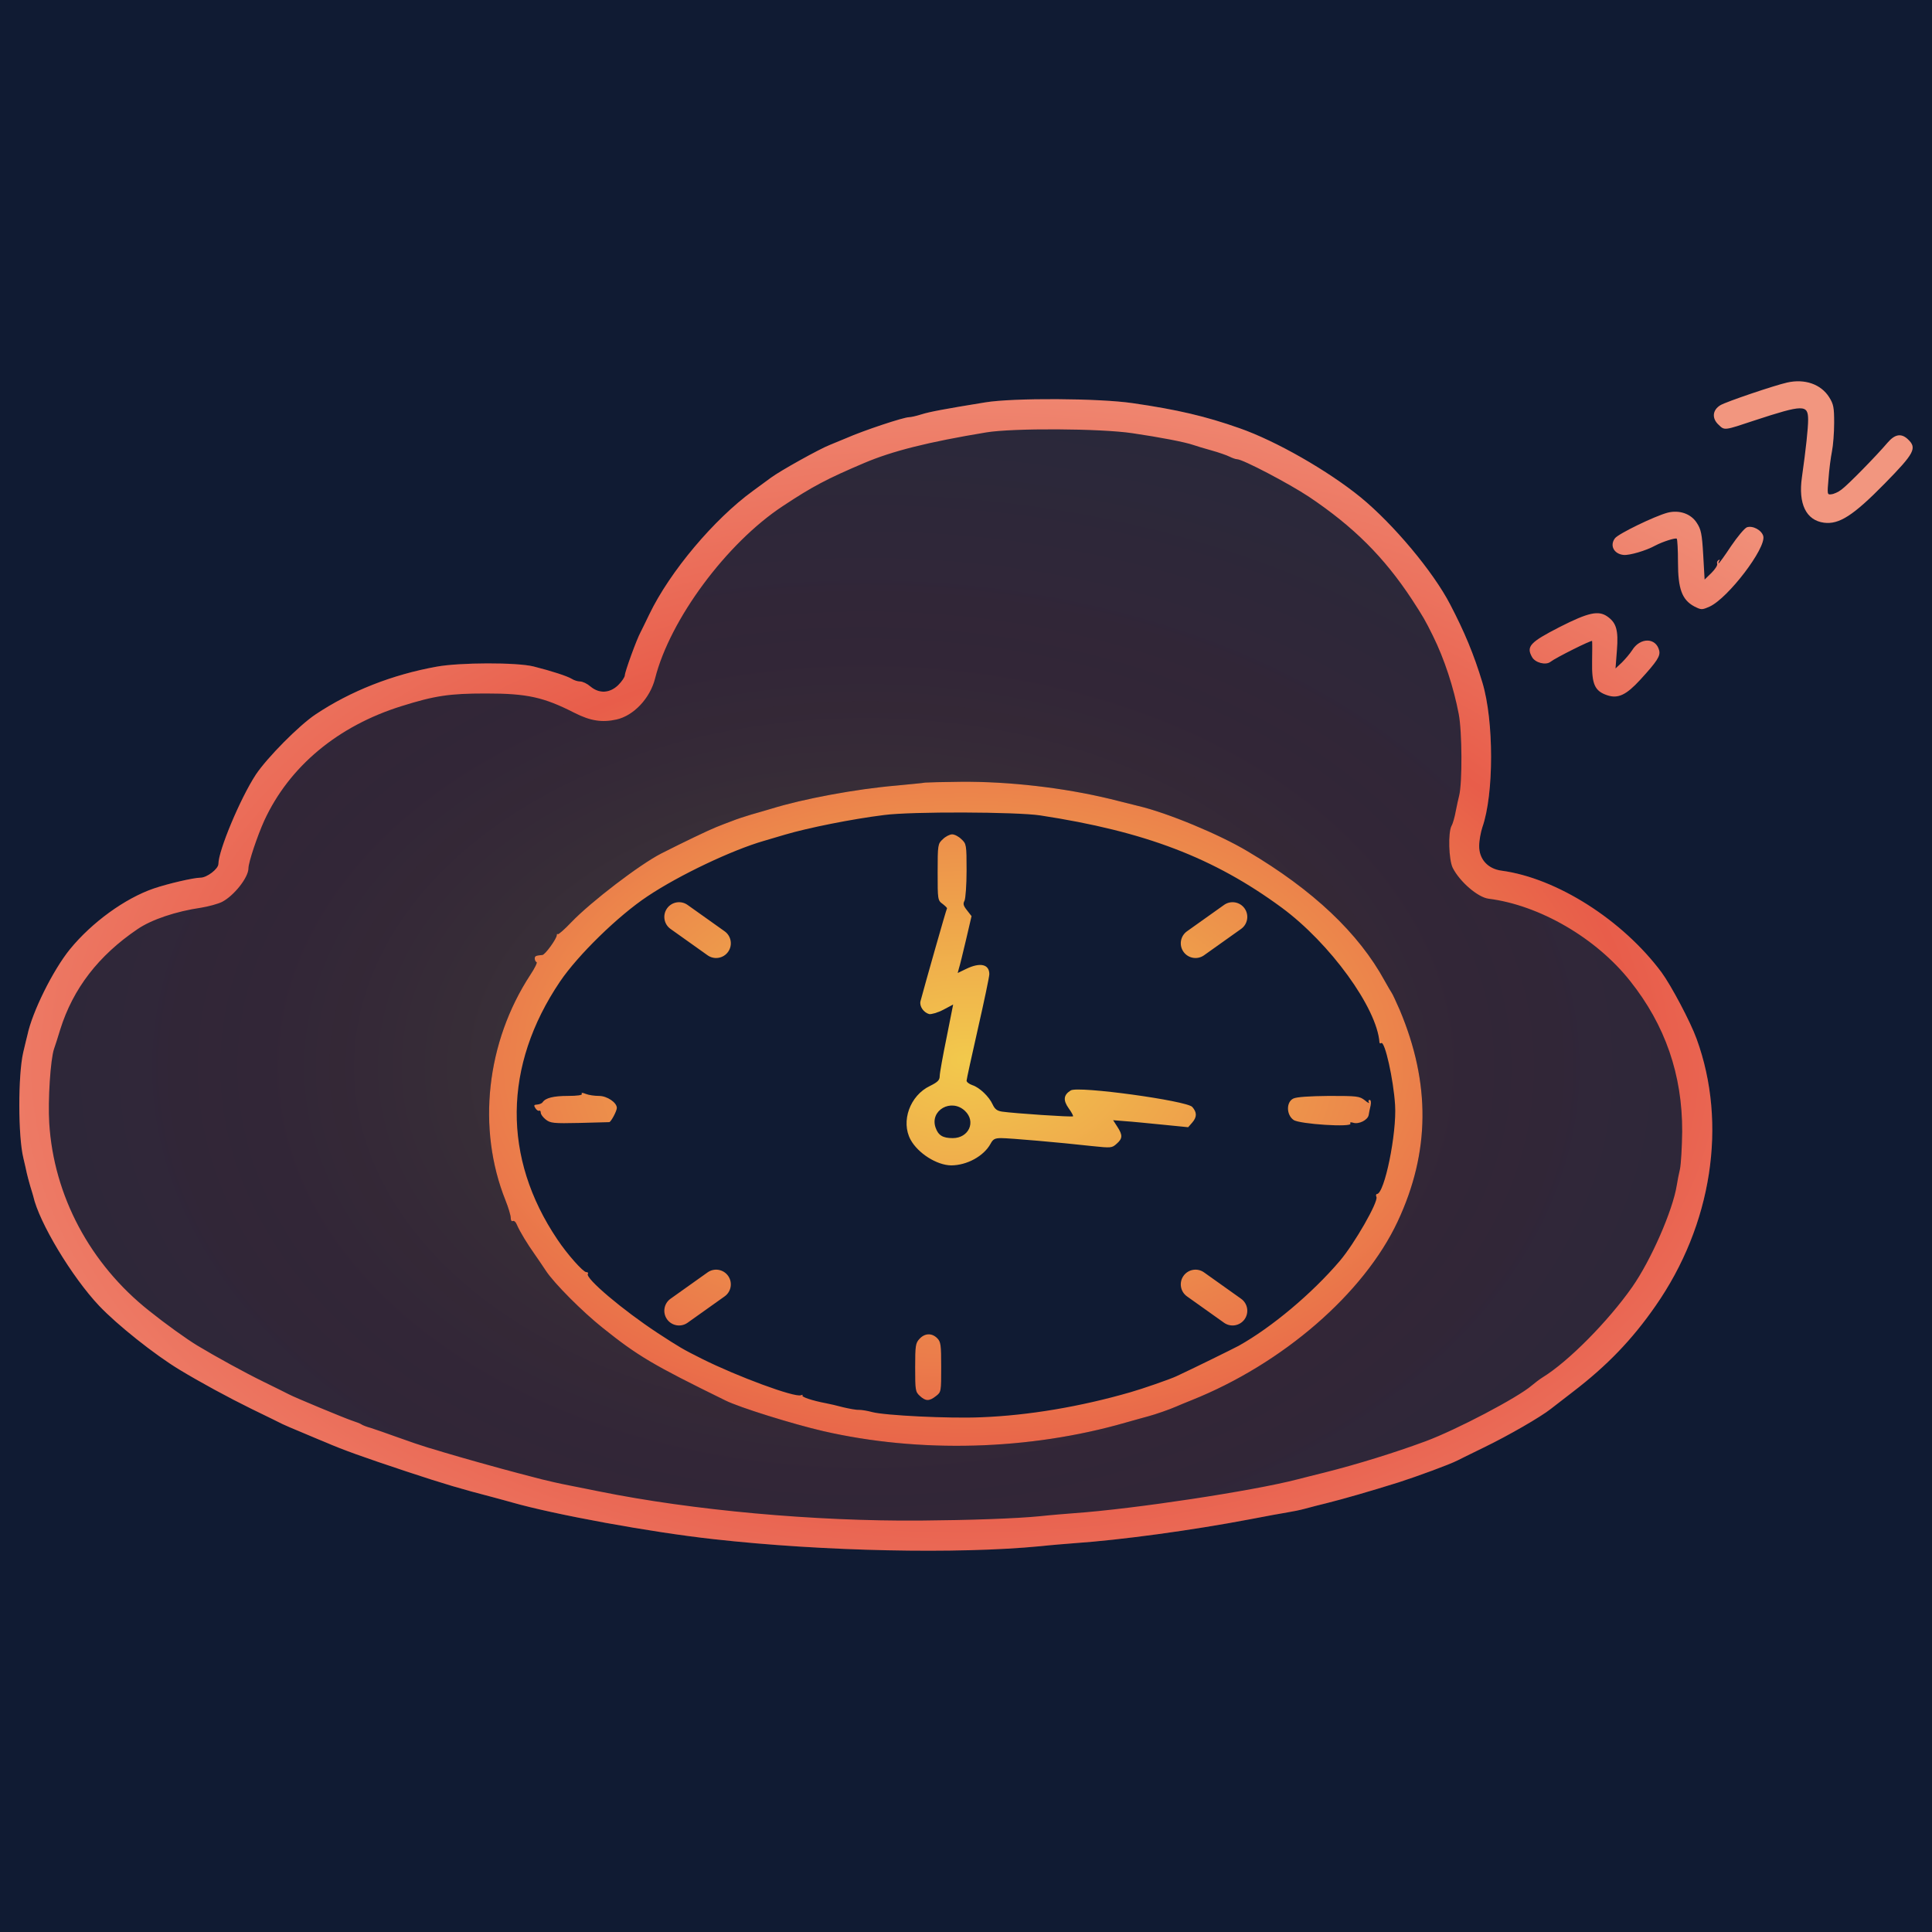
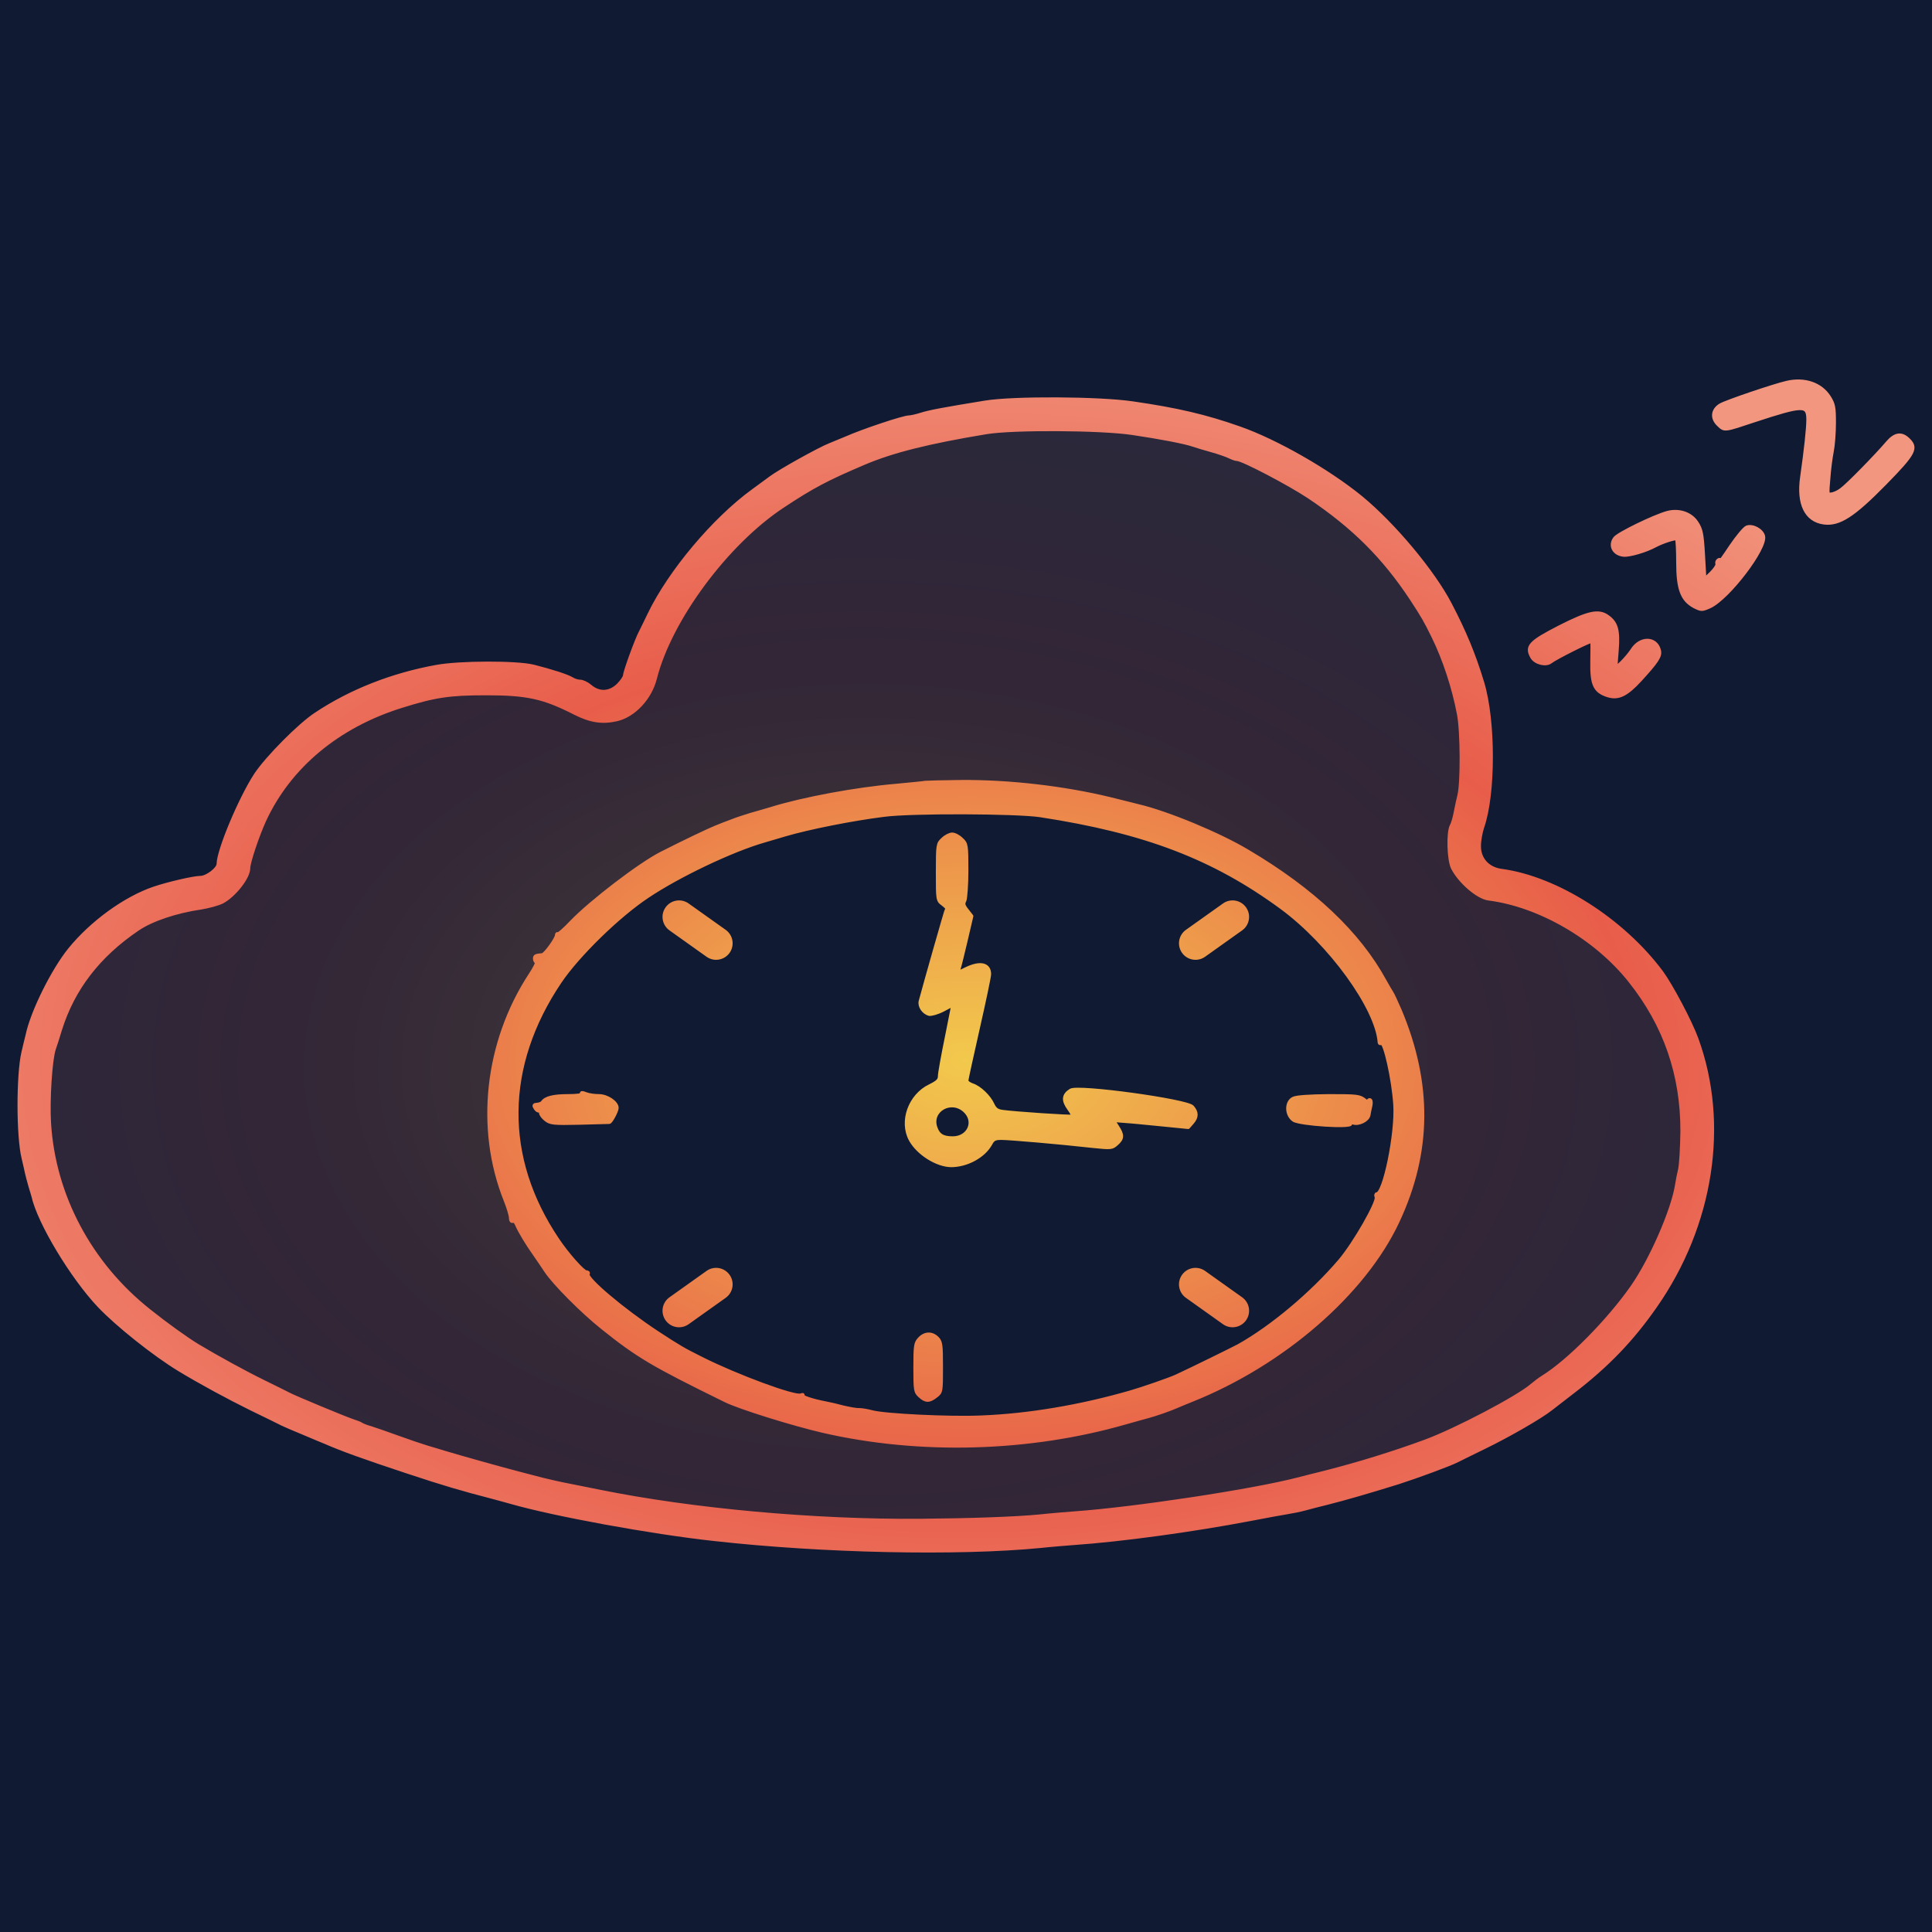
- <svg xmlns="http://www.w3.org/2000/svg" width="1200" height="1200">
+ <svg xmlns="http://www.w3.org/2000/svg" viewBox="5.91 31.63 964.96 964.96" width="1200" height="1200">
  <defs>
    <radialGradient id="fw-icon-grad" cx="50%" cy="42%" r="65%">
      <stop offset="0%" stop-color="#F2C94C" />
      <stop offset="55%" stop-color="#E85D4A" />
      <stop offset="100%" stop-color="#F2967F" />
    </radialGradient>
    <radialGradient id="fw-icon-grad-soft" cx="50%" cy="42%" r="65%">
      <stop offset="0%" stop-color="#F2C94C" stop-opacity="0.22" />
      <stop offset="55%" stop-color="#E85D4A" stop-opacity="0.16" />
      <stop offset="100%" stop-color="#F2967F" stop-opacity="0.10" />
    </radialGradient>
  </defs>
-   <rect width="1200" height="1200" fill="#101b33" />
-   <svg viewBox="5.91 31.63 964.96 964.96" width="1200" height="1200">
-     <g transform="translate(0,1024) scale(0.1,-0.1)">
-       <path d="M4980 7914 c-203 -33 -278 -47 -319 -60 -25 -8 -52 -14 -61 -14 -28 0 -229 -67 -315 -105 -16 -7 -53 -22 -80 -33 -52 -20 -251 -131 -295 -164 -14 -10 -54 -40 -90 -66 -194 -141 -415 -403 -518 -617 -18 -38 -38 -78 -43 -88 -20 -36 -79 -199 -79 -216 0 -9 -15 -31 -33 -49 -42 -41 -95 -44 -139 -7 -16 14 -39 25 -52 25 -12 0 -30 6 -41 13 -23 14 -100 39 -191 62 -85 21 -369 20 -484 -1 -222 -40 -430 -122 -604 -238 -82 -54 -243 -217 -299 -301 -78 -119 -187 -380 -187 -446 0 -25 -57 -69 -90 -69 -33 0 -163 -30 -233 -54 -143 -49 -309 -169 -419 -304 -85 -105 -188 -313 -212 -428 -3 -10 -12 -50 -21 -87 -26 -113 -26 -419 1 -528 7 -30 15 -64 17 -75 2 -10 10 -39 17 -64 8 -25 14 -47 15 -50 29 -132 194 -405 329 -548 90 -95 277 -244 401 -319 104 -63 244 -139 360 -196 77 -37 147 -72 155 -76 8 -4 56 -25 105 -45 50 -21 99 -42 110 -46 85 -37 188 -74 405 -146 190 -63 276 -88 430 -128 36 -10 79 -21 95 -26 213 -61 698 -150 1010 -184 545 -61 1218 -75 1630 -35 55 6 132 12 170 15 232 16 586 64 880 120 77 15 160 30 185 34 25 4 65 12 90 19 25 7 72 19 105 27 88 22 216 59 360 104 93 30 254 89 293 109 9 5 69 34 132 65 122 59 285 153 335 193 17 13 66 51 110 85 171 131 296 261 412 428 283 405 361 910 206 1335 -31 86 -128 268 -175 332 -195 262 -524 471 -799 508 -69 9 -113 58 -112 124 0 27 8 69 16 93 58 165 58 532 0 723 -43 142 -90 254 -161 390 -85 164 -283 400 -446 534 -163 133 -423 282 -606 346 -170 60 -312 93 -533 125 -169 25 -597 27 -737 4z M 4680.0,6015.0 C 4672.0,6013.0 4607.0,6007.0 4535.0,6000.0 C 4335.0,5983.0 4071.0,5934.0 3910.0,5884.0 C 3885.0,5877.0 3840.0,5863.0 3810.0,5855.0 C 3780.0,5846.0 3737.0,5832.0 3715.0,5823.0 C 3693.0,5815.0 3657.0,5801.0 3635.0,5792.0 C 3602.0,5779.0 3476.0,5719.0 3362.0,5661.0 C 3254.0,5606.0 3010.0,5419.0 2913.0,5318.0 C 2879.0,5282.0 2848.0,5255.0 2845.0,5258.0 C 2842.0,5261.0 2840.0,5259.0 2840.0,5253.0 C 2840.0,5236.0 2782.0,5155.0 2768.0,5154.0 C 2735.0,5151.0 2730.0,5149.0 2730.0,5136.0 C 2730.0,5128.0 2734.0,5120.0 2739.0,5118.0 C 2744.0,5117.0 2730.0,5088.0 2708.0,5055.0 C 2488.0,4719.0 2440.0,4287.0 2584.0,3928.0 C 2598.0,3893.0 2610.0,3853.0 2610.0,3841.0 C 2610.0,3829.0 2614.0,3822.0 2620.0,3825.0 C 2626.0,3828.0 2635.0,3821.0 2640.0,3808.0 C 2656.0,3771.0 2694.0,3709.0 2729.0,3660.0 C 2746.0,3635.0 2772.0,3598.0 2786.0,3576.0 C 2827.0,3514.0 2967.0,3373.0 3070.0,3291.0 C 3245.0,3151.0 3319.0,3107.0 3682.0,2929.0 C 3752.0,2894.0 4019.0,2811.0 4170.0,2776.0 C 4653.0,2665.0 5200.0,2680.0 5680.0,2818.0 C 5727.0,2831.0 5779.0,2846.0 5795.0,2850.0 C 5829.0,2859.0 5904.0,2885.0 5935.0,2899.0 C 5946.0,2904.0 5980.0,2918.0 6010.0,2930.0 C 6466.0,3112.0 6872.0,3464.0 7040.0,3823.0 C 7202.0,4169.0 7205.0,4512.0 7050.0,4880.0 C 7032.0,4921.0 7014.0,4960.0 7010.0,4965.0 C 7006.0,4971.0 6990.0,4998.0 6975.0,5025.0 C 6845.0,5263.0 6618.0,5478.0 6290.0,5672.0 C 6150.0,5756.0 5890.0,5864.0 5745.0,5898.0 C 5723.0,5904.0 5660.0,5919.0 5605.0,5933.0 C 5374.0,5989.0 5101.0,6021.0 4858.0,6019.0 C 4768.0,6018.0 4688.0,6016.0 4680.0,6015.0" fill="url(#fw-icon-grad-soft)" fill-rule="evenodd" stroke="none" />
-       <path d="M4980 7914 c-203 -33 -278 -47 -319 -60 -25 -8 -52 -14 -61 -14 -28 0 -229 -67 -315 -105 -16 -7 -53 -22 -80 -33 -52 -20 -251 -131 -295 -164 -14 -10 -54 -40 -90 -66 -194 -141 -415 -403 -518 -617 -18 -38 -38 -78 -43 -88 -20 -36 -79 -199 -79 -216 0 -9 -15 -31 -33 -49 -42 -41 -95 -44 -139 -7 -16 14 -39 25 -52 25 -12 0 -30 6 -41 13 -23 14 -100 39 -191 62 -85 21 -369 20 -484 -1 -222 -40 -430 -122 -604 -238 -82 -54 -243 -217 -299 -301 -78 -119 -187 -380 -187 -446 0 -25 -57 -69 -90 -69 -33 0 -163 -30 -233 -54 -143 -49 -309 -169 -419 -304 -85 -105 -188 -313 -212 -428 -3 -10 -12 -50 -21 -87 -26 -113 -26 -419 1 -528 7 -30 15 -64 17 -75 2 -10 10 -39 17 -64 8 -25 14 -47 15 -50 29 -132 194 -405 329 -548 90 -95 277 -244 401 -319 104 -63 244 -139 360 -196 77 -37 147 -72 155 -76 8 -4 56 -25 105 -45 50 -21 99 -42 110 -46 85 -37 188 -74 405 -146 190 -63 276 -88 430 -128 36 -10 79 -21 95 -26 213 -61 698 -150 1010 -184 545 -61 1218 -75 1630 -35 55 6 132 12 170 15 232 16 586 64 880 120 77 15 160 30 185 34 25 4 65 12 90 19 25 7 72 19 105 27 88 22 216 59 360 104 93 30 254 89 293 109 9 5 69 34 132 65 122 59 285 153 335 193 17 13 66 51 110 85 171 131 296 261 412 428 283 405 361 910 206 1335 -31 86 -128 268 -175 332 -195 262 -524 471 -799 508 -69 9 -113 58 -112 124 0 27 8 69 16 93 58 165 58 532 0 723 -43 142 -90 254 -161 390 -85 164 -283 400 -446 534 -163 133 -423 282 -606 346 -170 60 -312 93 -533 125 -169 25 -597 27 -737 4z m735 -154 c136 -20 262 -44 305 -59 14 -5 54 -17 90 -27 36 -10 76 -24 90 -31 14 -7 31 -13 38 -13 28 0 260 -122 358 -187 224 -150 376 -302 515 -513 56 -86 67 -105 105 -182 57 -115 104 -259 129 -391 17 -88 18 -344 2 -407 -4 -14 -11 -49 -17 -78 -5 -28 -14 -61 -21 -73 -18 -34 -14 -170 6 -210 35 -69 125 -147 179 -154 254 -32 537 -196 707 -411 175 -220 261 -468 260 -752 -1 -78 -6 -163 -11 -187 -6 -25 -13 -61 -16 -81 -20 -126 -129 -375 -223 -509 -120 -171 -319 -372 -446 -450 -16 -10 -41 -29 -55 -41 -69 -60 -377 -222 -531 -279 -154 -57 -338 -114 -504 -156 -44 -11 -105 -26 -135 -34 -223 -58 -817 -148 -1115 -169 -38 -3 -115 -9 -170 -15 -120 -12 -354 -20 -600 -22 -528 -4 -1136 51 -1605 146 -36 7 -103 21 -150 30 -47 9 -107 23 -135 30 -27 7 -79 21 -115 30 -103 27 -285 78 -375 105 -16 5 -52 16 -80 24 -27 8 -95 31 -150 51 -55 20 -116 41 -135 47 -19 5 -39 13 -45 17 -5 4 -28 13 -50 20 -38 13 -282 114 -314 131 -9 5 -66 33 -127 63 -92 45 -236 124 -329 180 -53 32 -159 108 -240 173 -296 234 -478 576 -500 939 -7 113 6 317 24 370 6 17 20 60 31 97 64 204 191 369 386 501 70 48 193 89 317 107 37 6 85 19 105 29 60 31 132 122 132 168 0 30 45 163 79 238 125 271 368 473 686 572 166 52 239 63 421 63 206 0 288 -18 443 -97 79 -40 137 -49 209 -33 86 19 168 106 193 205 74 294 357 676 638 861 148 98 220 136 406 215 141 60 320 105 610 153 132 22 570 20 730 -4z M4680 6015 c-8 -2 -73 -8 -145 -15 -200 -17 -464 -66 -625 -116 -25 -7 -70 -21 -100 -29 -30 -9 -73 -23 -95 -32 -22 -8 -58 -22 -80 -31 -33 -13 -159 -73 -273 -131 -108 -55 -352 -242 -449 -343 -34 -36 -65 -63 -68 -60 -3 3 -5 1 -5 -5 0 -17 -58 -98 -72 -99 -33 -3 -38 -5 -38 -18 0 -8 4 -16 9 -18 5 -1 -9 -30 -31 -63 -220 -336 -268 -768 -124 -1127 14 -35 26 -75 26 -87 0 -12 4 -19 10 -16 6 3 15 -4 20 -17 16 -37 54 -99 89 -148 17 -25 43 -62 57 -84 41 -62 181 -203 284 -285 175 -140 249 -184 612 -362 70 -35 337 -118 488 -153 483 -111 1030 -96 1510 42 47 13 99 28 115 32 34 9 109 35 140 49 11 5 45 19 75 31 456 182 862 534 1030 893 162 346 165 689 10 1057 -18 41 -36 80 -40 85 -4 6 -20 33 -35 60 -130 238 -357 453 -685 647 -140 84 -400 192 -545 226 -22 6 -85 21 -140 35 -231 56 -504 88 -747 86 -90 -1 -170 -3 -178 -4z m575 -164 c523 -80 866 -211 1205 -460 242 -178 477 -502 489 -674 1 -5 4 -6 9 -3 18 11 61 -182 69 -309 9 -142 -53 -445 -91 -445 -4 0 -6 -7 -2 -15 9 -25 -109 -232 -183 -319 -139 -163 -339 -331 -505 -424 -34 -18 -233 -116 -311 -152 -29 -14 -173 -64 -230 -80 -249 -72 -510 -116 -745 -125 -160 -7 -482 9 -545 26 -22 6 -51 11 -65 11 -14 -1 -50 6 -80 13 -30 8 -68 17 -85 20 -69 13 -125 32 -118 39 4 4 1 4 -8 1 -31 -12 -316 93 -494 182 -96 48 -111 57 -223 130 -173 114 -360 272 -347 294 4 5 0 9 -8 9 -15 0 -94 88 -144 163 -275 408 -271 867 13 1288 90 133 291 329 437 426 160 107 425 232 582 277 28 8 75 22 105 31 115 34 334 78 495 98 136 18 661 16 780 -2z M2965 4460 c4 -6 -22 -10 -70 -10 -71 0 -112 -10 -126 -32 -3 -5 -15 -10 -26 -11 -17 -1 -19 -4 -10 -18 6 -10 15 -15 19 -13 4 3 8 -2 8 -10 0 -8 11 -23 25 -34 23 -18 38 -20 168 -17 78 2 145 4 149 4 9 1 38 56 38 71 0 27 -49 60 -89 60 -22 0 -51 4 -66 10 -17 7 -24 7 -20 0z M6519 4437 c-36 -17 -36 -81 1 -107 29 -21 296 -38 284 -18 -4 6 1 8 14 4 27 -9 72 13 77 38 2 12 6 33 10 49 3 16 1 27 -5 27 -6 0 -8 -5 -4 -12 5 -7 -5 -3 -20 10 -27 21 -38 22 -180 22 -96 -1 -160 -5 -177 -13z M4652 3237 c-20 -21 -22 -34 -22 -143 0 -113 1 -122 23 -142 29 -27 47 -28 81 -1 26 20 26 22 26 145 0 111 -2 126 -20 144 -27 27 -62 25 -88 -3z M 4768.081,5732.11 C 4743.304,5709.741 4742.272,5704.878 4742.272,5567.748 C 4742.272,5429.645 4742.272,5426.727 4768.081,5408.248 C 4781.502,5397.55 4791.826,5387.825 4788.729,5385.88 C 4785.632,5382.962 4678.264,5004.637 4656.584,4922.942 C 4650.39,4897.656 4672.07,4866.534 4699.944,4858.754 C 4710.268,4856.809 4742.272,4865.562 4770.146,4880.15 L 4819.7,4906.409 L 4786.664,4740.102 C 4768.081,4649.654 4752.596,4563.096 4752.596,4549.481 C 4752.596,4529.057 4743.304,4519.331 4704.073,4499.88 C 4603.932,4452.225 4557.475,4322.875 4607.029,4231.454 C 4644.195,4163.375 4738.142,4104.049 4809.377,4103.077 C 4887.838,4103.077 4972.493,4148.787 5006.562,4211.031 C 5018.95,4234.372 5028.242,4239.235 5060.246,4239.235 C 5100.509,4239.235 5349.313,4217.839 5514.494,4199.36 C 5608.441,4189.634 5612.571,4189.634 5636.316,4211.031 C 5666.255,4237.29 5667.287,4253.823 5639.413,4296.616 L 5618.765,4328.71 L 5678.643,4323.847 C 5711.68,4321.902 5796.335,4313.149 5866.537,4306.341 L 5993.52,4293.698 L 6013.135,4316.067 C 6037.913,4344.271 6037.913,4367.612 6014.168,4394.844 C 5987.326,4425.966 5444.292,4500.853 5407.126,4477.511 C 5370.993,4455.142 5367.896,4428.883 5396.803,4388.036 C 5411.256,4368.585 5420.547,4350.106 5418.483,4348.161 C 5413.321,4343.298 5126.318,4362.75 5064.375,4371.503 C 5039.598,4375.393 5028.242,4383.173 5016.886,4407.487 C 4999.335,4446.389 4951.845,4492.1 4915.712,4503.77 C 4899.194,4509.606 4886.805,4519.331 4886.805,4526.139 C 4886.805,4532.947 4912.615,4649.654 4943.586,4786.784 C 4974.558,4922.942 5000.367,5045.485 5000.367,5058.128 C 5000.367,5107.728 4954.943,5118.426 4884.741,5084.387 L 4842.413,5063.963 L 4848.607,5087.305 C 4852.737,5098.975 4868.222,5163.164 4883.708,5228.325 L 4911.583,5347.95 L 4888.87,5377.127 C 4870.287,5400.468 4868.222,5410.194 4876.481,5424.782 C 4881.643,5435.48 4886.805,5503.559 4886.805,5576.501 C 4886.805,5703.906 4885.773,5709.741 4860.996,5732.11 C 4847.575,5745.726 4826.927,5756.424 4814.538,5756.424 C 4803.182,5756.424 4781.502,5745.726 4768.081,5732.11 M 4878.546,4375.393 C 4935.327,4321.902 4898.162,4239.235 4817.636,4239.235 C 4768.081,4239.235 4745.369,4252.851 4731.948,4291.753 C 4702.009,4378.31 4810.409,4439.582 4878.546,4375.393 M 8985.0,8013.0 C 8922.0,7999.0 8680.0,7917.0 8652.0,7900.0 C 8612.0,7876.0 8608.0,7834.0 8643.0,7802.0 C 8673.0,7773.0 8670.0,7773.0 8823.0,7824.0 C 9067.0,7904.0 9090.0,7904.0 9090.0,7827.0 C 9090.0,7785.0 9079.0,7681.0 9059.0,7540.0 C 9040.0,7407.0 9080.0,7325.0 9169.0,7313.0 C 9245.0,7303.0 9316.0,7349.0 9473.0,7509.0 C 9622.0,7661.0 9635.0,7686.0 9588.0,7730.0 C 9555.0,7761.0 9523.0,7755.0 9487.0,7713.0 C 9431.0,7647.0 9286.0,7499.0 9256.0,7478.0 C 9241.0,7466.0 9218.0,7456.0 9206.0,7455.0 C 9185.0,7452.0 9185.0,7454.0 9192.0,7534.0 C 9195.0,7578.0 9203.0,7639.0 9209.0,7669.0 C 9215.0,7698.0 9220.0,7763.0 9220.0,7812.0 C 9220.0,7889.0 9217.0,7905.0 9195.0,7940.0 C 9154.0,8005.0 9073.0,8033.0 8985.0,8013.0 M 8388.0,7363.0 C 8324.0,7346.0 8142.0,7258.0 8125.0,7235.0 C 8098.0,7199.0 8120.0,7157.0 8168.0,7152.0 C 8197.0,7149.0 8280.0,7173.0 8327.0,7199.0 C 8363.0,7218.0 8428.0,7239.0 8434.0,7233.0 C 8437.0,7229.0 8440.0,7177.0 8440.0,7115.0 C 8440.0,6983.0 8460.0,6928.0 8521.0,6895.0 C 8557.0,6877.0 8559.0,6877.0 8598.0,6894.0 C 8690.0,6936.0 8881.0,7186.0 8866.0,7246.0 C 8858.0,7276.0 8813.0,7300.0 8784.0,7290.0 C 8772.0,7285.0 8737.0,7243.0 8705.0,7196.0 C 8674.0,7149.0 8646.0,7110.0 8643.0,7110.0 C 8641.0,7110.0 8642.0,7115.0 8646.0,7122.0 C 8650.0,7129.0 8649.0,7130.0 8642.0,7126.0 C 8636.0,7122.0 8633.0,7114.0 8636.0,7107.0 C 8638.0,7100.0 8625.0,7080.0 8607.0,7062.0 L 8573.0,7029.0 L 8566.0,7152.0 C 8560.0,7258.0 8555.0,7280.0 8534.0,7312.0 C 8505.0,7358.0 8446.0,7378.0 8388.0,7363.0 M 7849.0,6792.0 C 7701.0,6716.0 7681.0,6695.0 7711.0,6642.0 C 7727.0,6613.0 7780.0,6600.0 7803.0,6618.0 C 7828.0,6638.0 8010.0,6729.0 8011.0,6722.0 C 8012.0,6718.0 8012.0,6672.0 8011.0,6620.0 C 8009.0,6506.0 8024.0,6472.0 8087.0,6451.0 C 8141.0,6433.0 8182.0,6453.0 8251.0,6528.0 C 8336.0,6621.0 8353.0,6647.0 8346.0,6675.0 C 8330.0,6740.0 8251.0,6741.0 8211.0,6676.0 C 8200.0,6659.0 8177.0,6632.0 8160.0,6615.0 L 8128.0,6585.0 L 8135.0,6676.0 C 8143.0,6776.0 8132.0,6813.0 8088.0,6844.0 C 8043.0,6876.0 7993.0,6865.0 7849.0,6792.0 M 6072.802,5152.410 L 6257.955,5284.146 C 6291.031,5307.680 6298.767,5353.569 6275.233,5386.645 C 6251.699,5419.721 6205.811,5427.456 6172.734,5403.923 L 5987.581,5272.187 C 5954.505,5248.653 5946.769,5202.764 5970.303,5169.688 C 5993.837,5136.612 6039.725,5128.876 6072.802,5152.410 Z M 5987.581,3448.813 L 6172.734,3317.077 C 6205.811,3293.544 6251.699,3301.279 6275.233,3334.355 C 6298.767,3367.431 6291.031,3413.320 6257.955,3436.854 L 6072.802,3568.590 C 6039.725,3592.124 5993.837,3584.388 5970.303,3551.312 C 5946.769,3518.236 5954.505,3472.347 5987.581,3448.813 Z M 3593.198,3568.590 L 3408.045,3436.854 C 3374.969,3413.320 3367.233,3367.431 3390.767,3334.355 C 3414.301,3301.279 3460.189,3293.544 3493.266,3317.077 L 3678.419,3448.813 C 3711.495,3472.347 3719.231,3518.236 3695.697,3551.312 C 3672.163,3584.388 3626.275,3592.124 3593.198,3568.590 Z M 3678.419,5272.187 L 3493.266,5403.923 C 3460.189,5427.456 3414.301,5419.721 3390.767,5386.645 C 3367.233,5353.569 3374.969,5307.680 3408.045,5284.146 L 3593.198,5152.410 C 3626.275,5128.876 3672.163,5136.612 3695.697,5169.688 C 3719.231,5202.764 3711.495,5248.653 3678.419,5272.187 Z" fill="url(#fw-icon-grad)" stroke="none" />
-     </g>
-   </svg>
+   <rect x="5.91" y="31.63" width="964.96" height="964.96" fill="#101b33" />
+   <g transform="translate(0,1024) scale(0.1,-0.1)">
+     <path d="M4980 7914 c-203 -33 -278 -47 -319 -60 -25 -8 -52 -14 -61 -14 -28 0 -229 -67 -315 -105 -16 -7 -53 -22 -80 -33 -52 -20 -251 -131 -295 -164 -14 -10 -54 -40 -90 -66 -194 -141 -415 -403 -518 -617 -18 -38 -38 -78 -43 -88 -20 -36 -79 -199 -79 -216 0 -9 -15 -31 -33 -49 -42 -41 -95 -44 -139 -7 -16 14 -39 25 -52 25 -12 0 -30 6 -41 13 -23 14 -100 39 -191 62 -85 21 -369 20 -484 -1 -222 -40 -430 -122 -604 -238 -82 -54 -243 -217 -299 -301 -78 -119 -187 -380 -187 -446 0 -25 -57 -69 -90 -69 -33 0 -163 -30 -233 -54 -143 -49 -309 -169 -419 -304 -85 -105 -188 -313 -212 -428 -3 -10 -12 -50 -21 -87 -26 -113 -26 -419 1 -528 7 -30 15 -64 17 -75 2 -10 10 -39 17 -64 8 -25 14 -47 15 -50 29 -132 194 -405 329 -548 90 -95 277 -244 401 -319 104 -63 244 -139 360 -196 77 -37 147 -72 155 -76 8 -4 56 -25 105 -45 50 -21 99 -42 110 -46 85 -37 188 -74 405 -146 190 -63 276 -88 430 -128 36 -10 79 -21 95 -26 213 -61 698 -150 1010 -184 545 -61 1218 -75 1630 -35 55 6 132 12 170 15 232 16 586 64 880 120 77 15 160 30 185 34 25 4 65 12 90 19 25 7 72 19 105 27 88 22 216 59 360 104 93 30 254 89 293 109 9 5 69 34 132 65 122 59 285 153 335 193 17 13 66 51 110 85 171 131 296 261 412 428 283 405 361 910 206 1335 -31 86 -128 268 -175 332 -195 262 -524 471 -799 508 -69 9 -113 58 -112 124 0 27 8 69 16 93 58 165 58 532 0 723 -43 142 -90 254 -161 390 -85 164 -283 400 -446 534 -163 133 -423 282 -606 346 -170 60 -312 93 -533 125 -169 25 -597 27 -737 4z M 4680.0,6015.0 C 4672.0,6013.0 4607.0,6007.0 4535.0,6000.0 C 4335.0,5983.0 4071.0,5934.0 3910.0,5884.0 C 3885.0,5877.0 3840.0,5863.0 3810.0,5855.0 C 3780.0,5846.0 3737.0,5832.0 3715.0,5823.0 C 3693.0,5815.0 3657.0,5801.0 3635.0,5792.0 C 3602.0,5779.0 3476.0,5719.0 3362.0,5661.0 C 3254.0,5606.0 3010.0,5419.0 2913.0,5318.0 C 2879.0,5282.0 2848.0,5255.0 2845.0,5258.0 C 2842.0,5261.0 2840.0,5259.0 2840.0,5253.0 C 2840.0,5236.0 2782.0,5155.0 2768.0,5154.0 C 2735.0,5151.0 2730.0,5149.0 2730.0,5136.0 C 2730.0,5128.0 2734.0,5120.0 2739.0,5118.0 C 2744.0,5117.0 2730.0,5088.0 2708.0,5055.0 C 2488.0,4719.0 2440.0,4287.0 2584.0,3928.0 C 2598.0,3893.0 2610.0,3853.0 2610.0,3841.0 C 2610.0,3829.0 2614.0,3822.0 2620.0,3825.0 C 2626.0,3828.0 2635.0,3821.0 2640.0,3808.0 C 2656.0,3771.0 2694.0,3709.0 2729.0,3660.0 C 2746.0,3635.0 2772.0,3598.0 2786.0,3576.0 C 2827.0,3514.0 2967.0,3373.0 3070.0,3291.0 C 3245.0,3151.0 3319.0,3107.0 3682.0,2929.0 C 3752.0,2894.0 4019.0,2811.0 4170.0,2776.0 C 4653.0,2665.0 5200.0,2680.0 5680.0,2818.0 C 5727.0,2831.0 5779.0,2846.0 5795.0,2850.0 C 5829.0,2859.0 5904.0,2885.0 5935.0,2899.0 C 5946.0,2904.0 5980.0,2918.0 6010.0,2930.0 C 6466.0,3112.0 6872.0,3464.0 7040.0,3823.0 C 7202.0,4169.0 7205.0,4512.0 7050.0,4880.0 C 7032.0,4921.0 7014.0,4960.0 7010.0,4965.0 C 7006.0,4971.0 6990.0,4998.0 6975.0,5025.0 C 6845.0,5263.0 6618.0,5478.0 6290.0,5672.0 C 6150.0,5756.0 5890.0,5864.0 5745.0,5898.0 C 5723.0,5904.0 5660.0,5919.0 5605.0,5933.0 C 5374.0,5989.0 5101.0,6021.0 4858.0,6019.0 C 4768.0,6018.0 4688.0,6016.0 4680.0,6015.0" fill="url(#fw-icon-grad-soft)" fill-rule="evenodd" stroke="none" />
+     <path d="M4980 7914 c-203 -33 -278 -47 -319 -60 -25 -8 -52 -14 -61 -14 -28 0 -229 -67 -315 -105 -16 -7 -53 -22 -80 -33 -52 -20 -251 -131 -295 -164 -14 -10 -54 -40 -90 -66 -194 -141 -415 -403 -518 -617 -18 -38 -38 -78 -43 -88 -20 -36 -79 -199 -79 -216 0 -9 -15 -31 -33 -49 -42 -41 -95 -44 -139 -7 -16 14 -39 25 -52 25 -12 0 -30 6 -41 13 -23 14 -100 39 -191 62 -85 21 -369 20 -484 -1 -222 -40 -430 -122 -604 -238 -82 -54 -243 -217 -299 -301 -78 -119 -187 -380 -187 -446 0 -25 -57 -69 -90 -69 -33 0 -163 -30 -233 -54 -143 -49 -309 -169 -419 -304 -85 -105 -188 -313 -212 -428 -3 -10 -12 -50 -21 -87 -26 -113 -26 -419 1 -528 7 -30 15 -64 17 -75 2 -10 10 -39 17 -64 8 -25 14 -47 15 -50 29 -132 194 -405 329 -548 90 -95 277 -244 401 -319 104 -63 244 -139 360 -196 77 -37 147 -72 155 -76 8 -4 56 -25 105 -45 50 -21 99 -42 110 -46 85 -37 188 -74 405 -146 190 -63 276 -88 430 -128 36 -10 79 -21 95 -26 213 -61 698 -150 1010 -184 545 -61 1218 -75 1630 -35 55 6 132 12 170 15 232 16 586 64 880 120 77 15 160 30 185 34 25 4 65 12 90 19 25 7 72 19 105 27 88 22 216 59 360 104 93 30 254 89 293 109 9 5 69 34 132 65 122 59 285 153 335 193 17 13 66 51 110 85 171 131 296 261 412 428 283 405 361 910 206 1335 -31 86 -128 268 -175 332 -195 262 -524 471 -799 508 -69 9 -113 58 -112 124 0 27 8 69 16 93 58 165 58 532 0 723 -43 142 -90 254 -161 390 -85 164 -283 400 -446 534 -163 133 -423 282 -606 346 -170 60 -312 93 -533 125 -169 25 -597 27 -737 4z m735 -154 c136 -20 262 -44 305 -59 14 -5 54 -17 90 -27 36 -10 76 -24 90 -31 14 -7 31 -13 38 -13 28 0 260 -122 358 -187 224 -150 376 -302 515 -513 56 -86 67 -105 105 -182 57 -115 104 -259 129 -391 17 -88 18 -344 2 -407 -4 -14 -11 -49 -17 -78 -5 -28 -14 -61 -21 -73 -18 -34 -14 -170 6 -210 35 -69 125 -147 179 -154 254 -32 537 -196 707 -411 175 -220 261 -468 260 -752 -1 -78 -6 -163 -11 -187 -6 -25 -13 -61 -16 -81 -20 -126 -129 -375 -223 -509 -120 -171 -319 -372 -446 -450 -16 -10 -41 -29 -55 -41 -69 -60 -377 -222 -531 -279 -154 -57 -338 -114 -504 -156 -44 -11 -105 -26 -135 -34 -223 -58 -817 -148 -1115 -169 -38 -3 -115 -9 -170 -15 -120 -12 -354 -20 -600 -22 -528 -4 -1136 51 -1605 146 -36 7 -103 21 -150 30 -47 9 -107 23 -135 30 -27 7 -79 21 -115 30 -103 27 -285 78 -375 105 -16 5 -52 16 -80 24 -27 8 -95 31 -150 51 -55 20 -116 41 -135 47 -19 5 -39 13 -45 17 -5 4 -28 13 -50 20 -38 13 -282 114 -314 131 -9 5 -66 33 -127 63 -92 45 -236 124 -329 180 -53 32 -159 108 -240 173 -296 234 -478 576 -500 939 -7 113 6 317 24 370 6 17 20 60 31 97 64 204 191 369 386 501 70 48 193 89 317 107 37 6 85 19 105 29 60 31 132 122 132 168 0 30 45 163 79 238 125 271 368 473 686 572 166 52 239 63 421 63 206 0 288 -18 443 -97 79 -40 137 -49 209 -33 86 19 168 106 193 205 74 294 357 676 638 861 148 98 220 136 406 215 141 60 320 105 610 153 132 22 570 20 730 -4z M4680 6015 c-8 -2 -73 -8 -145 -15 -200 -17 -464 -66 -625 -116 -25 -7 -70 -21 -100 -29 -30 -9 -73 -23 -95 -32 -22 -8 -58 -22 -80 -31 -33 -13 -159 -73 -273 -131 -108 -55 -352 -242 -449 -343 -34 -36 -65 -63 -68 -60 -3 3 -5 1 -5 -5 0 -17 -58 -98 -72 -99 -33 -3 -38 -5 -38 -18 0 -8 4 -16 9 -18 5 -1 -9 -30 -31 -63 -220 -336 -268 -768 -124 -1127 14 -35 26 -75 26 -87 0 -12 4 -19 10 -16 6 3 15 -4 20 -17 16 -37 54 -99 89 -148 17 -25 43 -62 57 -84 41 -62 181 -203 284 -285 175 -140 249 -184 612 -362 70 -35 337 -118 488 -153 483 -111 1030 -96 1510 42 47 13 99 28 115 32 34 9 109 35 140 49 11 5 45 19 75 31 456 182 862 534 1030 893 162 346 165 689 10 1057 -18 41 -36 80 -40 85 -4 6 -20 33 -35 60 -130 238 -357 453 -685 647 -140 84 -400 192 -545 226 -22 6 -85 21 -140 35 -231 56 -504 88 -747 86 -90 -1 -170 -3 -178 -4z m575 -164 c523 -80 866 -211 1205 -460 242 -178 477 -502 489 -674 1 -5 4 -6 9 -3 18 11 61 -182 69 -309 9 -142 -53 -445 -91 -445 -4 0 -6 -7 -2 -15 9 -25 -109 -232 -183 -319 -139 -163 -339 -331 -505 -424 -34 -18 -233 -116 -311 -152 -29 -14 -173 -64 -230 -80 -249 -72 -510 -116 -745 -125 -160 -7 -482 9 -545 26 -22 6 -51 11 -65 11 -14 -1 -50 6 -80 13 -30 8 -68 17 -85 20 -69 13 -125 32 -118 39 4 4 1 4 -8 1 -31 -12 -316 93 -494 182 -96 48 -111 57 -223 130 -173 114 -360 272 -347 294 4 5 0 9 -8 9 -15 0 -94 88 -144 163 -275 408 -271 867 13 1288 90 133 291 329 437 426 160 107 425 232 582 277 28 8 75 22 105 31 115 34 334 78 495 98 136 18 661 16 780 -2z M2965 4460 c4 -6 -22 -10 -70 -10 -71 0 -112 -10 -126 -32 -3 -5 -15 -10 -26 -11 -17 -1 -19 -4 -10 -18 6 -10 15 -15 19 -13 4 3 8 -2 8 -10 0 -8 11 -23 25 -34 23 -18 38 -20 168 -17 78 2 145 4 149 4 9 1 38 56 38 71 0 27 -49 60 -89 60 -22 0 -51 4 -66 10 -17 7 -24 7 -20 0z M6519 4437 c-36 -17 -36 -81 1 -107 29 -21 296 -38 284 -18 -4 6 1 8 14 4 27 -9 72 13 77 38 2 12 6 33 10 49 3 16 1 27 -5 27 -6 0 -8 -5 -4 -12 5 -7 -5 -3 -20 10 -27 21 -38 22 -180 22 -96 -1 -160 -5 -177 -13z M4652 3237 c-20 -21 -22 -34 -22 -143 0 -113 1 -122 23 -142 29 -27 47 -28 81 -1 26 20 26 22 26 145 0 111 -2 126 -20 144 -27 27 -62 25 -88 -3z M 4768.081,5732.11 C 4743.304,5709.741 4742.272,5704.878 4742.272,5567.748 C 4742.272,5429.645 4742.272,5426.727 4768.081,5408.248 C 4781.502,5397.55 4791.826,5387.825 4788.729,5385.88 C 4785.632,5382.962 4678.264,5004.637 4656.584,4922.942 C 4650.39,4897.656 4672.07,4866.534 4699.944,4858.754 C 4710.268,4856.809 4742.272,4865.562 4770.146,4880.15 L 4819.7,4906.409 L 4786.664,4740.102 C 4768.081,4649.654 4752.596,4563.096 4752.596,4549.481 C 4752.596,4529.057 4743.304,4519.331 4704.073,4499.88 C 4603.932,4452.225 4557.475,4322.875 4607.029,4231.454 C 4644.195,4163.375 4738.142,4104.049 4809.377,4103.077 C 4887.838,4103.077 4972.493,4148.787 5006.562,4211.031 C 5018.95,4234.372 5028.242,4239.235 5060.246,4239.235 C 5100.509,4239.235 5349.313,4217.839 5514.494,4199.36 C 5608.441,4189.634 5612.571,4189.634 5636.316,4211.031 C 5666.255,4237.29 5667.287,4253.823 5639.413,4296.616 L 5618.765,4328.71 L 5678.643,4323.847 C 5711.68,4321.902 5796.335,4313.149 5866.537,4306.341 L 5993.52,4293.698 L 6013.135,4316.067 C 6037.913,4344.271 6037.913,4367.612 6014.168,4394.844 C 5987.326,4425.966 5444.292,4500.853 5407.126,4477.511 C 5370.993,4455.142 5367.896,4428.883 5396.803,4388.036 C 5411.256,4368.585 5420.547,4350.106 5418.483,4348.161 C 5413.321,4343.298 5126.318,4362.75 5064.375,4371.503 C 5039.598,4375.393 5028.242,4383.173 5016.886,4407.487 C 4999.335,4446.389 4951.845,4492.1 4915.712,4503.77 C 4899.194,4509.606 4886.805,4519.331 4886.805,4526.139 C 4886.805,4532.947 4912.615,4649.654 4943.586,4786.784 C 4974.558,4922.942 5000.367,5045.485 5000.367,5058.128 C 5000.367,5107.728 4954.943,5118.426 4884.741,5084.387 L 4842.413,5063.963 L 4848.607,5087.305 C 4852.737,5098.975 4868.222,5163.164 4883.708,5228.325 L 4911.583,5347.95 L 4888.87,5377.127 C 4870.287,5400.468 4868.222,5410.194 4876.481,5424.782 C 4881.643,5435.48 4886.805,5503.559 4886.805,5576.501 C 4886.805,5703.906 4885.773,5709.741 4860.996,5732.11 C 4847.575,5745.726 4826.927,5756.424 4814.538,5756.424 C 4803.182,5756.424 4781.502,5745.726 4768.081,5732.11 M 4878.546,4375.393 C 4935.327,4321.902 4898.162,4239.235 4817.636,4239.235 C 4768.081,4239.235 4745.369,4252.851 4731.948,4291.753 C 4702.009,4378.31 4810.409,4439.582 4878.546,4375.393 M 8985.0,8013.0 C 8922.0,7999.0 8680.0,7917.0 8652.0,7900.0 C 8612.0,7876.0 8608.0,7834.0 8643.0,7802.0 C 8673.0,7773.0 8670.0,7773.0 8823.0,7824.0 C 9067.0,7904.0 9090.0,7904.0 9090.0,7827.0 C 9090.0,7785.0 9079.0,7681.0 9059.0,7540.0 C 9040.0,7407.0 9080.0,7325.0 9169.0,7313.0 C 9245.0,7303.0 9316.0,7349.0 9473.0,7509.0 C 9622.0,7661.0 9635.0,7686.0 9588.0,7730.0 C 9555.0,7761.0 9523.0,7755.0 9487.0,7713.0 C 9431.0,7647.0 9286.0,7499.0 9256.0,7478.0 C 9241.0,7466.0 9218.0,7456.0 9206.0,7455.0 C 9185.0,7452.0 9185.0,7454.0 9192.0,7534.0 C 9195.0,7578.0 9203.0,7639.0 9209.0,7669.0 C 9215.0,7698.0 9220.0,7763.0 9220.0,7812.0 C 9220.0,7889.0 9217.0,7905.0 9195.0,7940.0 C 9154.0,8005.0 9073.0,8033.0 8985.0,8013.0 M 8388.0,7363.0 C 8324.0,7346.0 8142.0,7258.0 8125.0,7235.0 C 8098.0,7199.0 8120.0,7157.0 8168.0,7152.0 C 8197.0,7149.0 8280.0,7173.0 8327.0,7199.0 C 8363.0,7218.0 8428.0,7239.0 8434.0,7233.0 C 8437.0,7229.0 8440.0,7177.0 8440.0,7115.0 C 8440.0,6983.0 8460.0,6928.0 8521.0,6895.0 C 8557.0,6877.0 8559.0,6877.0 8598.0,6894.0 C 8690.0,6936.0 8881.0,7186.0 8866.0,7246.0 C 8858.0,7276.0 8813.0,7300.0 8784.0,7290.0 C 8772.0,7285.0 8737.0,7243.0 8705.0,7196.0 C 8674.0,7149.0 8646.0,7110.0 8643.0,7110.0 C 8641.0,7110.0 8642.0,7115.0 8646.0,7122.0 C 8650.0,7129.0 8649.0,7130.0 8642.0,7126.0 C 8636.0,7122.0 8633.0,7114.0 8636.0,7107.0 C 8638.0,7100.0 8625.0,7080.0 8607.0,7062.0 L 8573.0,7029.0 L 8566.0,7152.0 C 8560.0,7258.0 8555.0,7280.0 8534.0,7312.0 C 8505.0,7358.0 8446.0,7378.0 8388.0,7363.0 M 7849.0,6792.0 C 7701.0,6716.0 7681.0,6695.0 7711.0,6642.0 C 7727.0,6613.0 7780.0,6600.0 7803.0,6618.0 C 7828.0,6638.0 8010.0,6729.0 8011.0,6722.0 C 8012.0,6718.0 8012.0,6672.0 8011.0,6620.0 C 8009.0,6506.0 8024.0,6472.0 8087.0,6451.0 C 8141.0,6433.0 8182.0,6453.0 8251.0,6528.0 C 8336.0,6621.0 8353.0,6647.0 8346.0,6675.0 C 8330.0,6740.0 8251.0,6741.0 8211.0,6676.0 C 8200.0,6659.0 8177.0,6632.0 8160.0,6615.0 L 8128.0,6585.0 L 8135.0,6676.0 C 8143.0,6776.0 8132.0,6813.0 8088.0,6844.0 C 8043.0,6876.0 7993.0,6865.0 7849.0,6792.0 M 6072.802,5152.410 L 6257.955,5284.146 C 6291.031,5307.680 6298.767,5353.569 6275.233,5386.645 C 6251.699,5419.721 6205.811,5427.456 6172.734,5403.923 L 5987.581,5272.187 C 5954.505,5248.653 5946.769,5202.764 5970.303,5169.688 C 5993.837,5136.612 6039.725,5128.876 6072.802,5152.410 Z M 5987.581,3448.813 L 6172.734,3317.077 C 6205.811,3293.544 6251.699,3301.279 6275.233,3334.355 C 6298.767,3367.431 6291.031,3413.320 6257.955,3436.854 L 6072.802,3568.590 C 6039.725,3592.124 5993.837,3584.388 5970.303,3551.312 C 5946.769,3518.236 5954.505,3472.347 5987.581,3448.813 Z M 3593.198,3568.590 L 3408.045,3436.854 C 3374.969,3413.320 3367.233,3367.431 3390.767,3334.355 C 3414.301,3301.279 3460.189,3293.544 3493.266,3317.077 L 3678.419,3448.813 C 3711.495,3472.347 3719.231,3518.236 3695.697,3551.312 C 3672.163,3584.388 3626.275,3592.124 3593.198,3568.590 Z M 3678.419,5272.187 L 3493.266,5403.923 C 3460.189,5427.456 3414.301,5419.721 3390.767,5386.645 C 3367.233,5353.569 3374.969,5307.680 3408.045,5284.146 L 3593.198,5152.410 C 3626.275,5128.876 3672.163,5136.612 3695.697,5169.688 C 3719.231,5202.764 3711.495,5248.653 3678.419,5272.187 Z" fill="url(#fw-icon-grad)" stroke="url(#fw-icon-grad)" stroke-width="18" stroke-linejoin="round" stroke-linecap="round" />
+   </g>
</svg>
